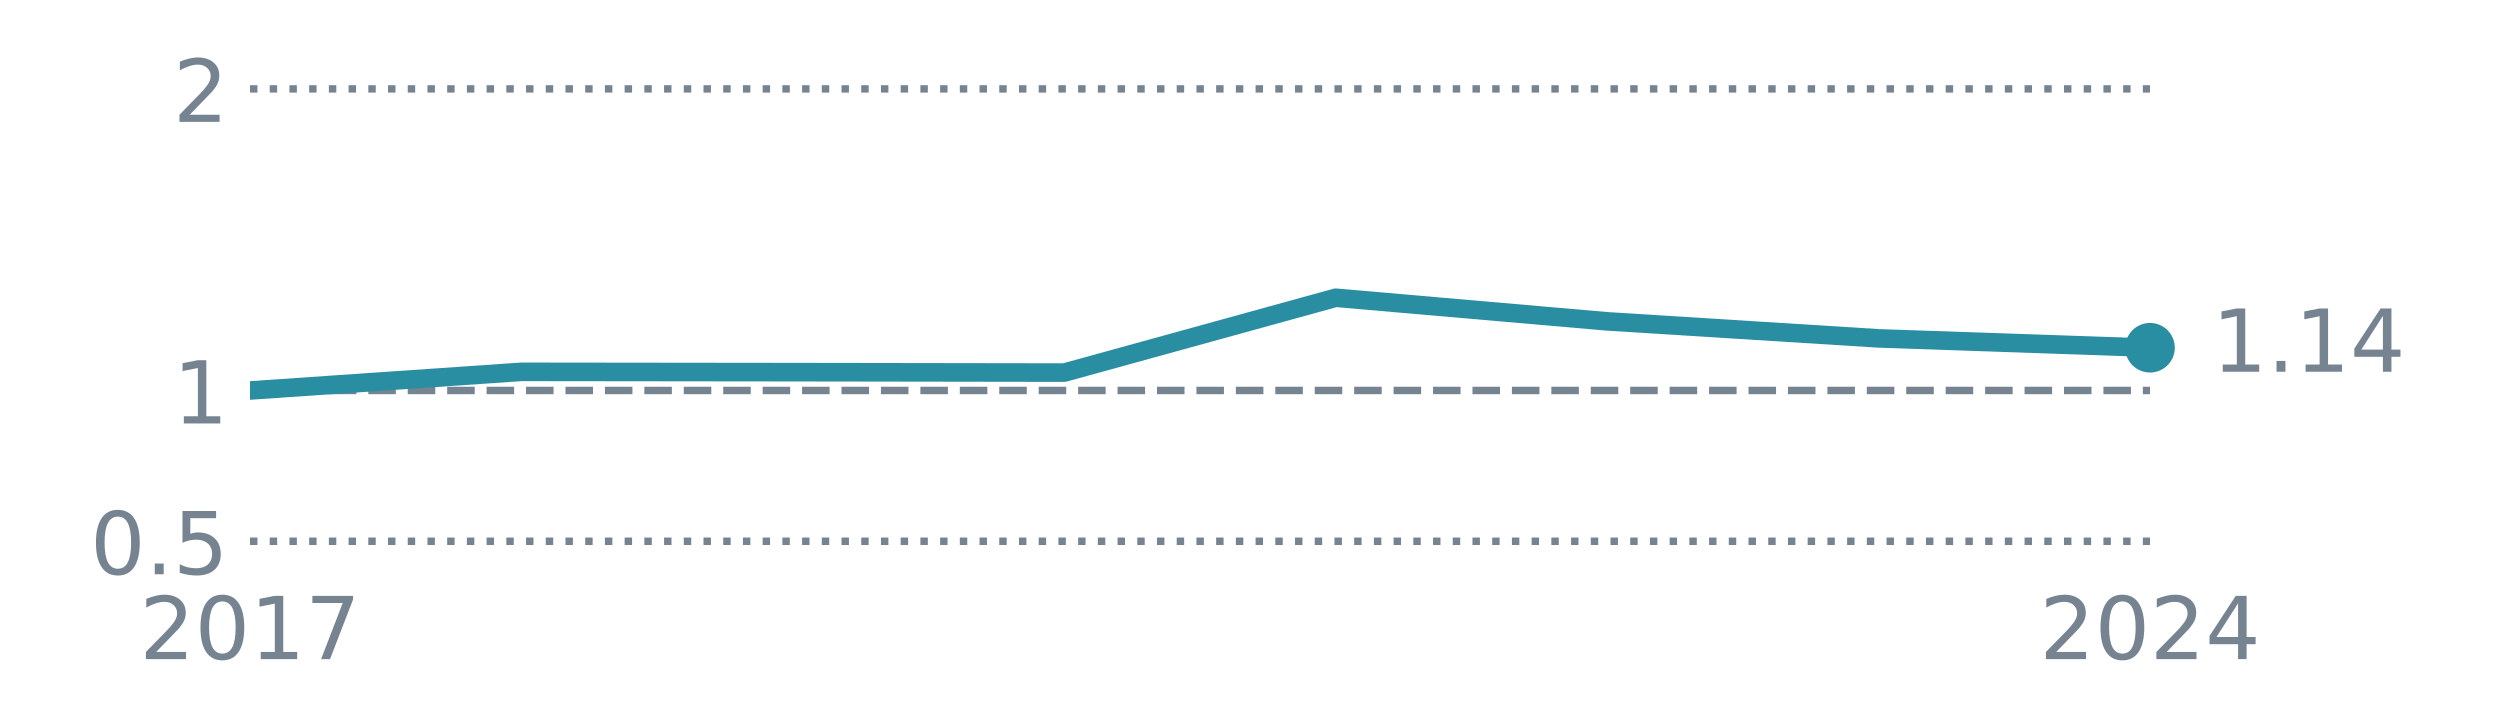
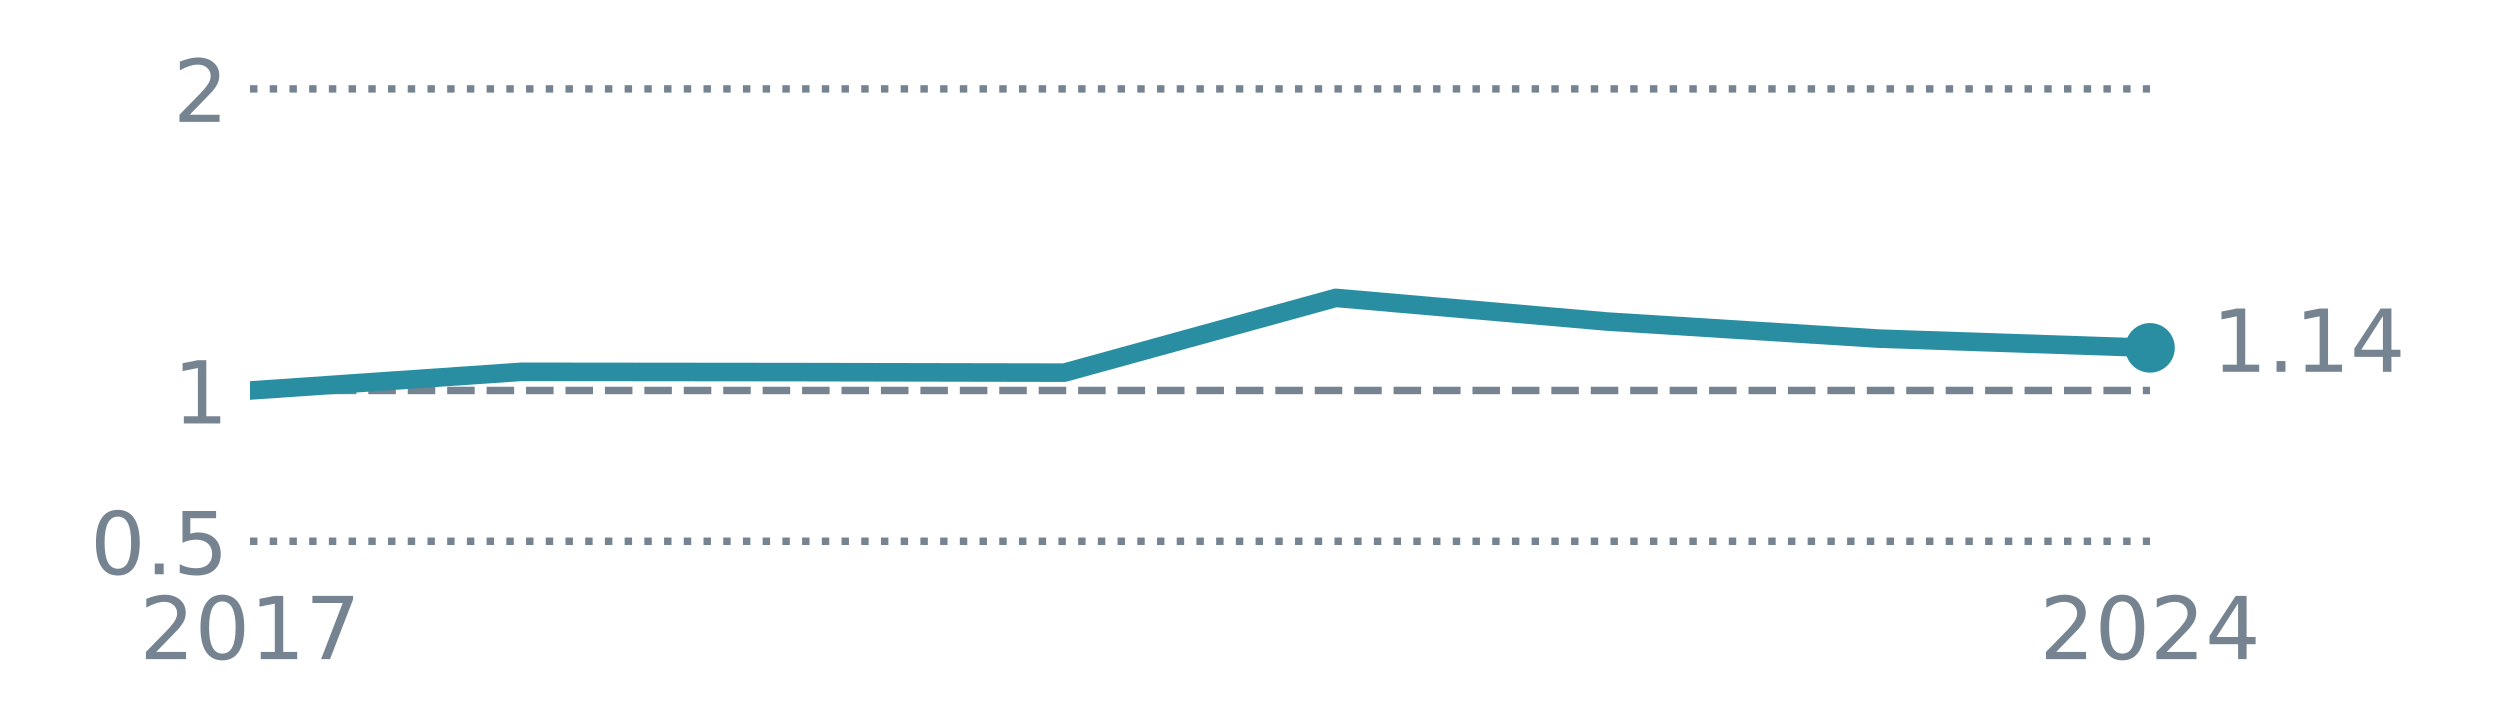
<svg xmlns="http://www.w3.org/2000/svg" xmlns:xlink="http://www.w3.org/1999/xlink" width="403.2pt" height="115.2pt" viewBox="0 0 403.2 115.2" version="1.1">
  <defs>
    <style type="text/css">*{stroke-linejoin: round; stroke-linecap: butt}</style>
  </defs>
  <g id="figure_1">
    <g id="patch_1">
      <path d="M 0 115.2  L 403.2 115.2  L 403.2 0  L 0 0  L 0 115.2  z " style="fill: none" />
    </g>
    <g id="axes_1">
      <g id="patch_2">
        <path d="M 40.32 92.16  L 346.752 92.16  L 346.752 4.608  L 40.32 4.608  L 40.32 92.16  z " style="fill: none" />
      </g>
      <g id="matplotlib.axis_1">
        <g id="xtick_1">
          <g id="line2d_1" />
          <g id="text_1">
            <text style="font-size: 14px; font-family: 'DejaVu Sans', 'Bitstream Vera Sans', 'Computer Modern Sans Serif', 'Lucida Grande', 'Verdana', 'Geneva', 'Lucid', 'Arial', 'Helvetica', 'Avant Garde', sans-serif; text-anchor: middle; fill: #768390" x="40.32" y="106.298" transform="rotate(-0 40.32 106.2978)">2017</text>
          </g>
        </g>
        <g id="xtick_2">
          <g id="line2d_2" />
          <g id="text_2">
            <text style="font-size: 14px; font-family: 'DejaVu Sans', 'Bitstream Vera Sans', 'Computer Modern Sans Serif', 'Lucida Grande', 'Verdana', 'Geneva', 'Lucid', 'Arial', 'Helvetica', 'Avant Garde', sans-serif; text-anchor: middle; fill: #768390" x="346.752" y="106.298" transform="rotate(-0 346.752 106.2978)">2024</text>
          </g>
        </g>
      </g>
      <g id="matplotlib.axis_2">
        <g id="ytick_1">
          <g id="line2d_3" />
          <g id="text_3">
            <text style="font-size: 14px; font-family: 'DejaVu Sans', 'Bitstream Vera Sans', 'Computer Modern Sans Serif', 'Lucida Grande', 'Verdana', 'Geneva', 'Lucid', 'Arial', 'Helvetica', 'Avant Garde', sans-serif; text-anchor: end; fill: #768390" x="36.82" y="92.615" transform="rotate(-0 36.82 92.61491)">0.5</text>
          </g>
        </g>
        <g id="ytick_2">
          <g id="line2d_4" />
          <g id="text_4">
            <text style="font-size: 14px; font-family: 'DejaVu Sans', 'Bitstream Vera Sans', 'Computer Modern Sans Serif', 'Lucida Grande', 'Verdana', 'Geneva', 'Lucid', 'Arial', 'Helvetica', 'Avant Garde', sans-serif; text-anchor: end; fill: #768390" x="36.82" y="68.295" transform="rotate(-0 36.82 68.29491)">1</text>
          </g>
        </g>
        <g id="ytick_3">
          <g id="line2d_5" />
          <g id="text_5">
            <text style="font-size: 14px; font-family: 'DejaVu Sans', 'Bitstream Vera Sans', 'Computer Modern Sans Serif', 'Lucida Grande', 'Verdana', 'Geneva', 'Lucid', 'Arial', 'Helvetica', 'Avant Garde', sans-serif; text-anchor: end; fill: #768390" x="36.82" y="19.655" transform="rotate(-0 36.82 19.65491)">2</text>
          </g>
        </g>
      </g>
      <g id="line2d_6">
        <path d="M 40.32 62.976  L 346.752 62.976  " clip-path="url(#p3953a14109)" style="fill: none; stroke-dasharray: 4.44,1.92; stroke-dashoffset: 0; stroke: #768390; stroke-width: 1.2" />
      </g>
      <g id="line2d_7">
        <path d="M 40.32 87.296  L 346.752 87.296  " clip-path="url(#p3953a14109)" style="fill: none; stroke-dasharray: 1.2,1.98; stroke-dashoffset: 0; stroke: #768390; stroke-width: 1.2" />
      </g>
      <g id="line2d_8">
        <path d="M 40.32 14.336  L 346.752 14.336  " clip-path="url(#p3953a14109)" style="fill: none; stroke-dasharray: 1.2,1.98; stroke-dashoffset: 0; stroke: #768390; stroke-width: 1.2" />
      </g>
      <g id="line2d_9">
-         <path d="M 40.32 62.976  L 84.096 59.969  L 127.872 60.022  L 171.648 60.092  L 215.424 48.022  L 259.2 51.827  L 302.976 54.574  L 346.752 56.083  " clip-path="url(#p3953a14109)" style="fill: none; stroke: #2a8ea3; stroke-width: 3; stroke-linecap: square" />
+         <path d="M 40.32 62.976  L 84.096 59.966  L 127.872 60.013  L 171.648 60.101  L 215.424 48.044  L 259.2 51.858  L 302.976 54.61  L 346.752 56.102  " clip-path="url(#p3953a14109)" style="fill: none; stroke: #2a8ea3; stroke-width: 3; stroke-linecap: square" />
      </g>
      <g id="line2d_10">
        <defs>
          <path id="mbec7af1797" d="M 0 3.5  C 0.928 3.5 1.819 3.131 2.475 2.475  C 3.131 1.819 3.5 0.928 3.5 0  C 3.5 -0.928 3.131 -1.819 2.475 -2.475  C 1.819 -3.131 0.928 -3.5 0 -3.5  C -0.928 -3.5 -1.819 -3.131 -2.475 -2.475  C -3.131 -1.819 -3.5 -0.928 -3.5 0  C -3.5 0.928 -3.131 1.819 -2.475 2.475  C -1.819 3.131 -0.928 3.5 0 3.5  z " style="stroke: #2a8ea3" />
        </defs>
        <g>
-           <use xlink:href="#mbec7af1797" x="346.752" y="56.083" style="fill: #2a8ea3; stroke: #2a8ea3" />
+           <use xlink:href="#mbec7af1797" x="346.752" y="56.102" style="fill: #2a8ea3; stroke: #2a8ea3" />
        </g>
      </g>
      <g id="text_6">
-         <text style="font-size: 14px; font-family: 'DejaVu Sans', 'Bitstream Vera Sans', 'Computer Modern Sans Serif', 'Lucida Grande', 'Verdana', 'Geneva', 'Lucid', 'Arial', 'Helvetica', 'Avant Garde', sans-serif; text-anchor: start; fill: #768390" x="356.752" y="59.947" transform="rotate(-0 356.752 59.94661)">1.14</text>
+         <text style="font-size: 14px; font-family: 'DejaVu Sans', 'Bitstream Vera Sans', 'Computer Modern Sans Serif', 'Lucida Grande', 'Verdana', 'Geneva', 'Lucid', 'Arial', 'Helvetica', 'Avant Garde', sans-serif; text-anchor: start; fill: #768390" x="356.752" y="59.965" transform="rotate(-0 356.752 59.96498)">1.14</text>
      </g>
    </g>
  </g>
  <defs>
    <clipPath id="p3953a14109">
      <rect x="40.32" y="4.608" width="306.432" height="87.552" />
    </clipPath>
  </defs>
</svg>
